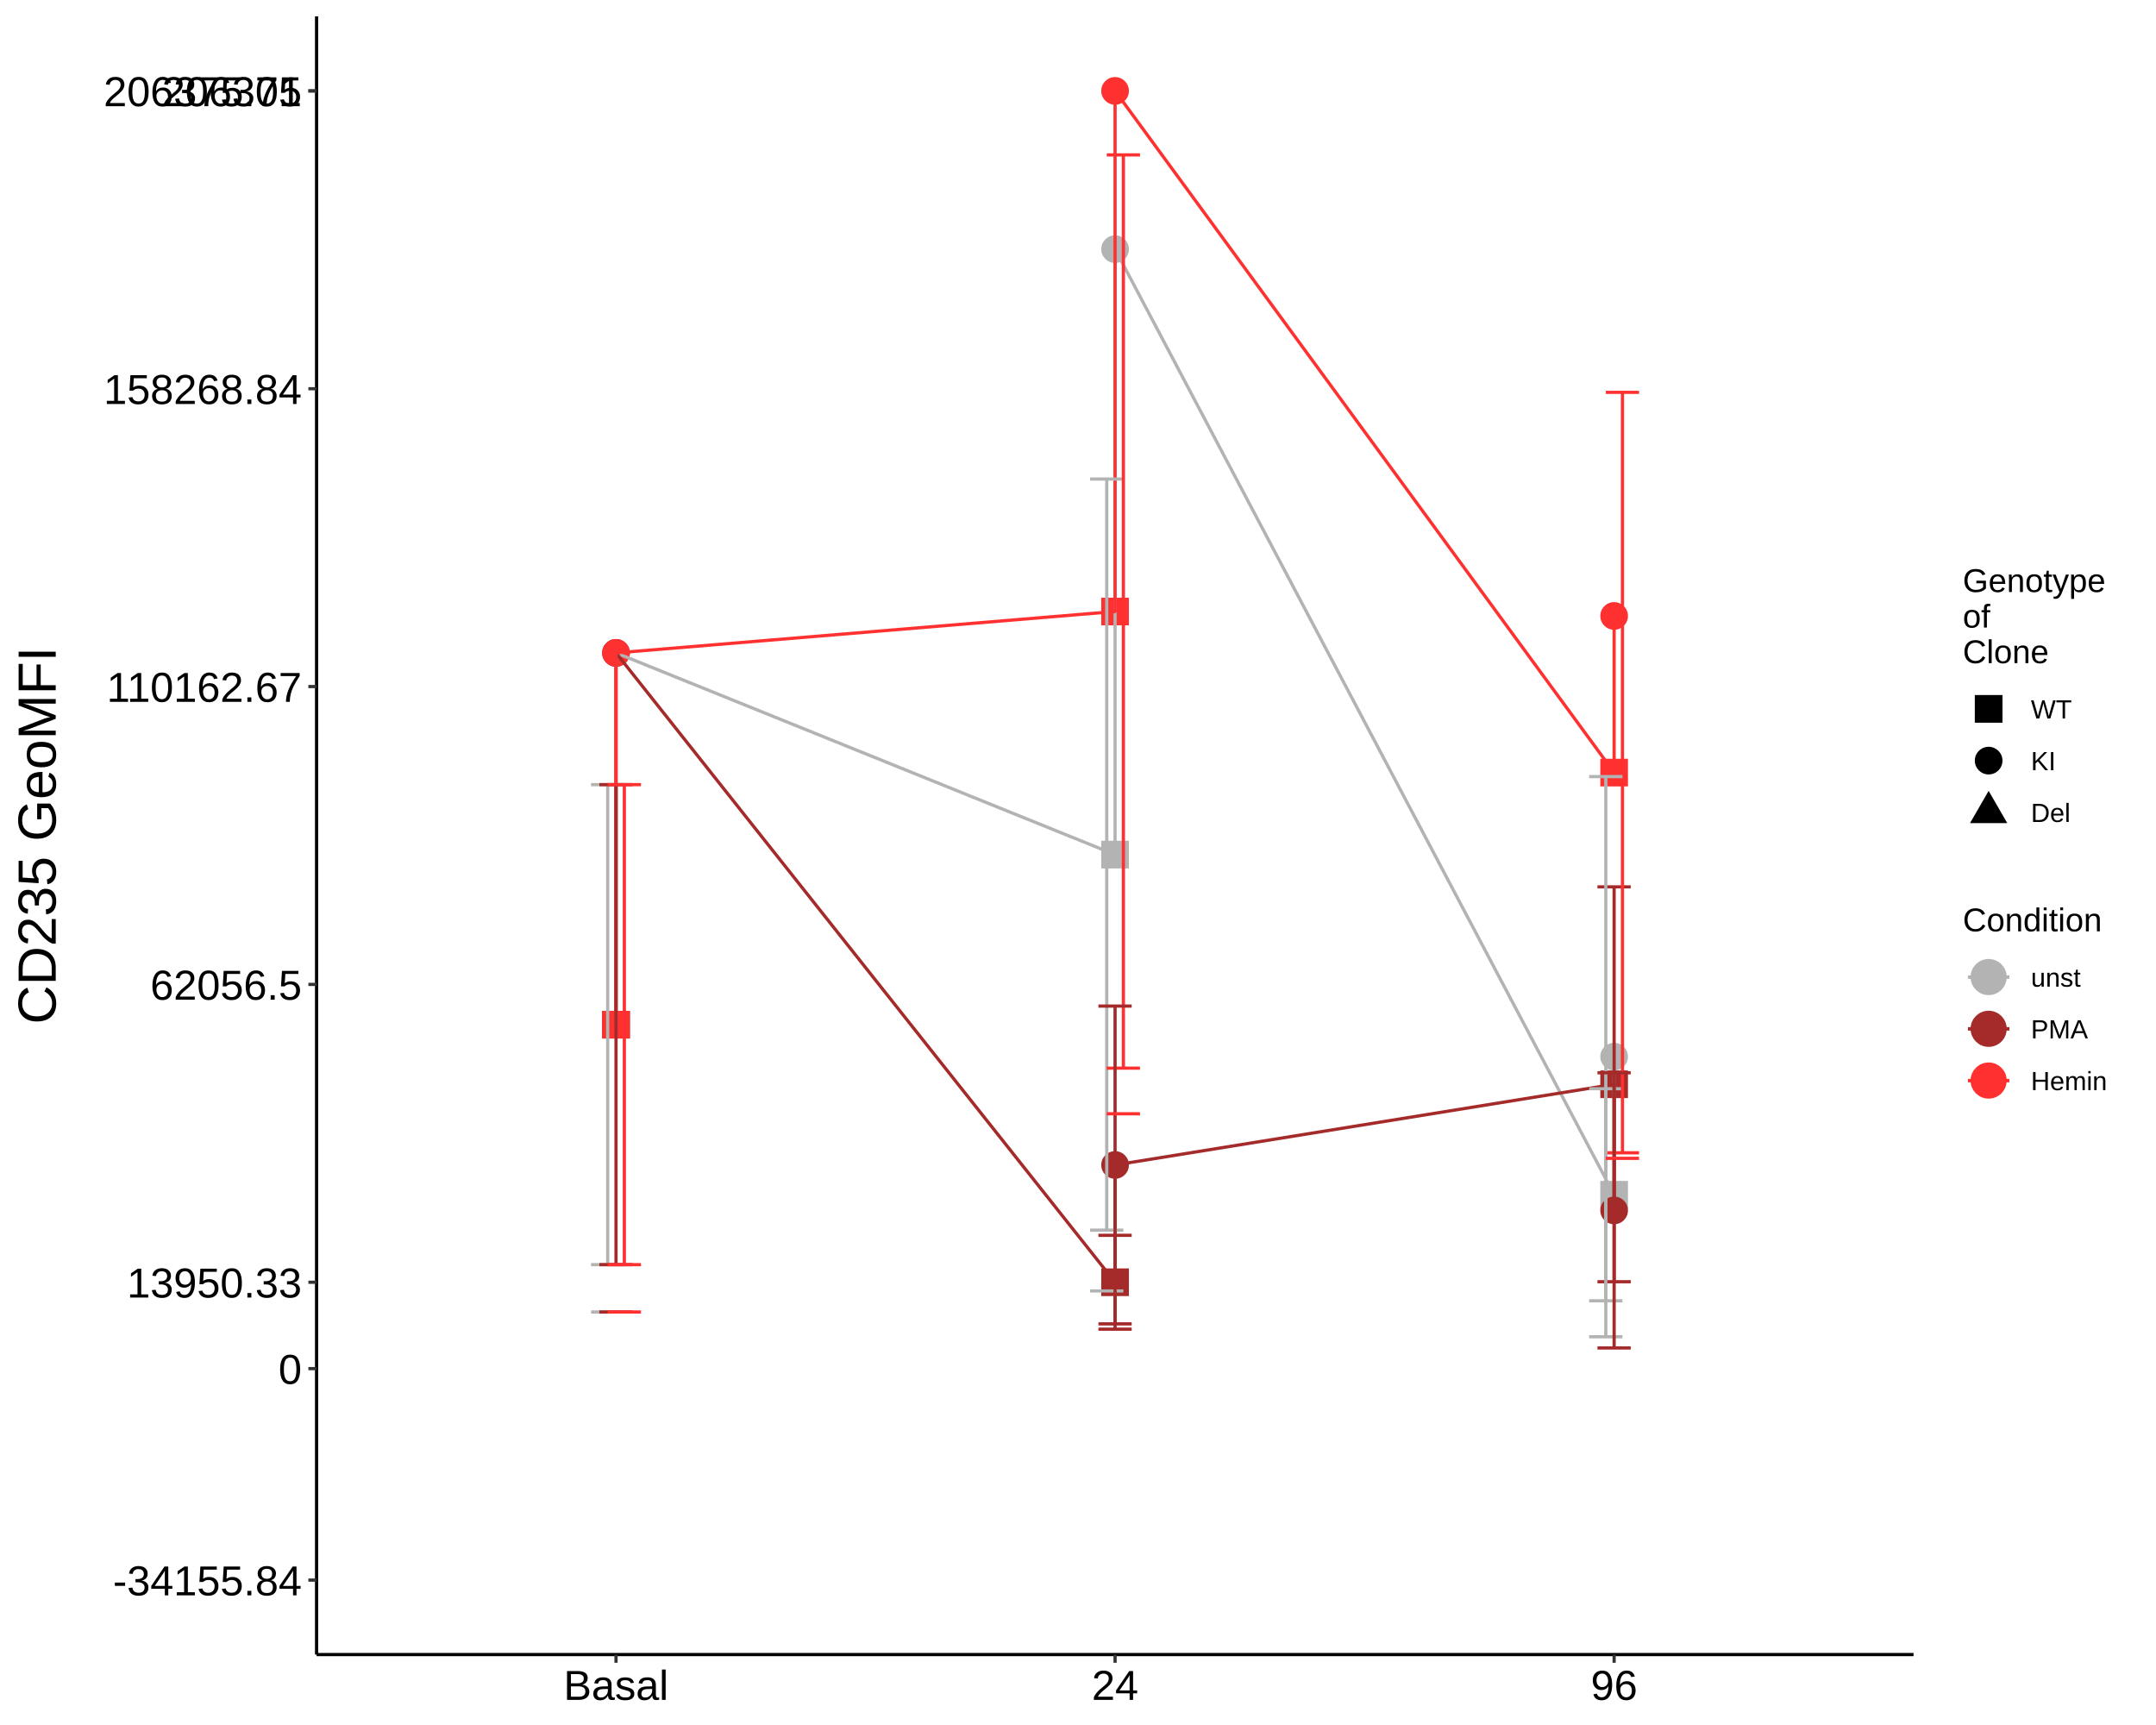
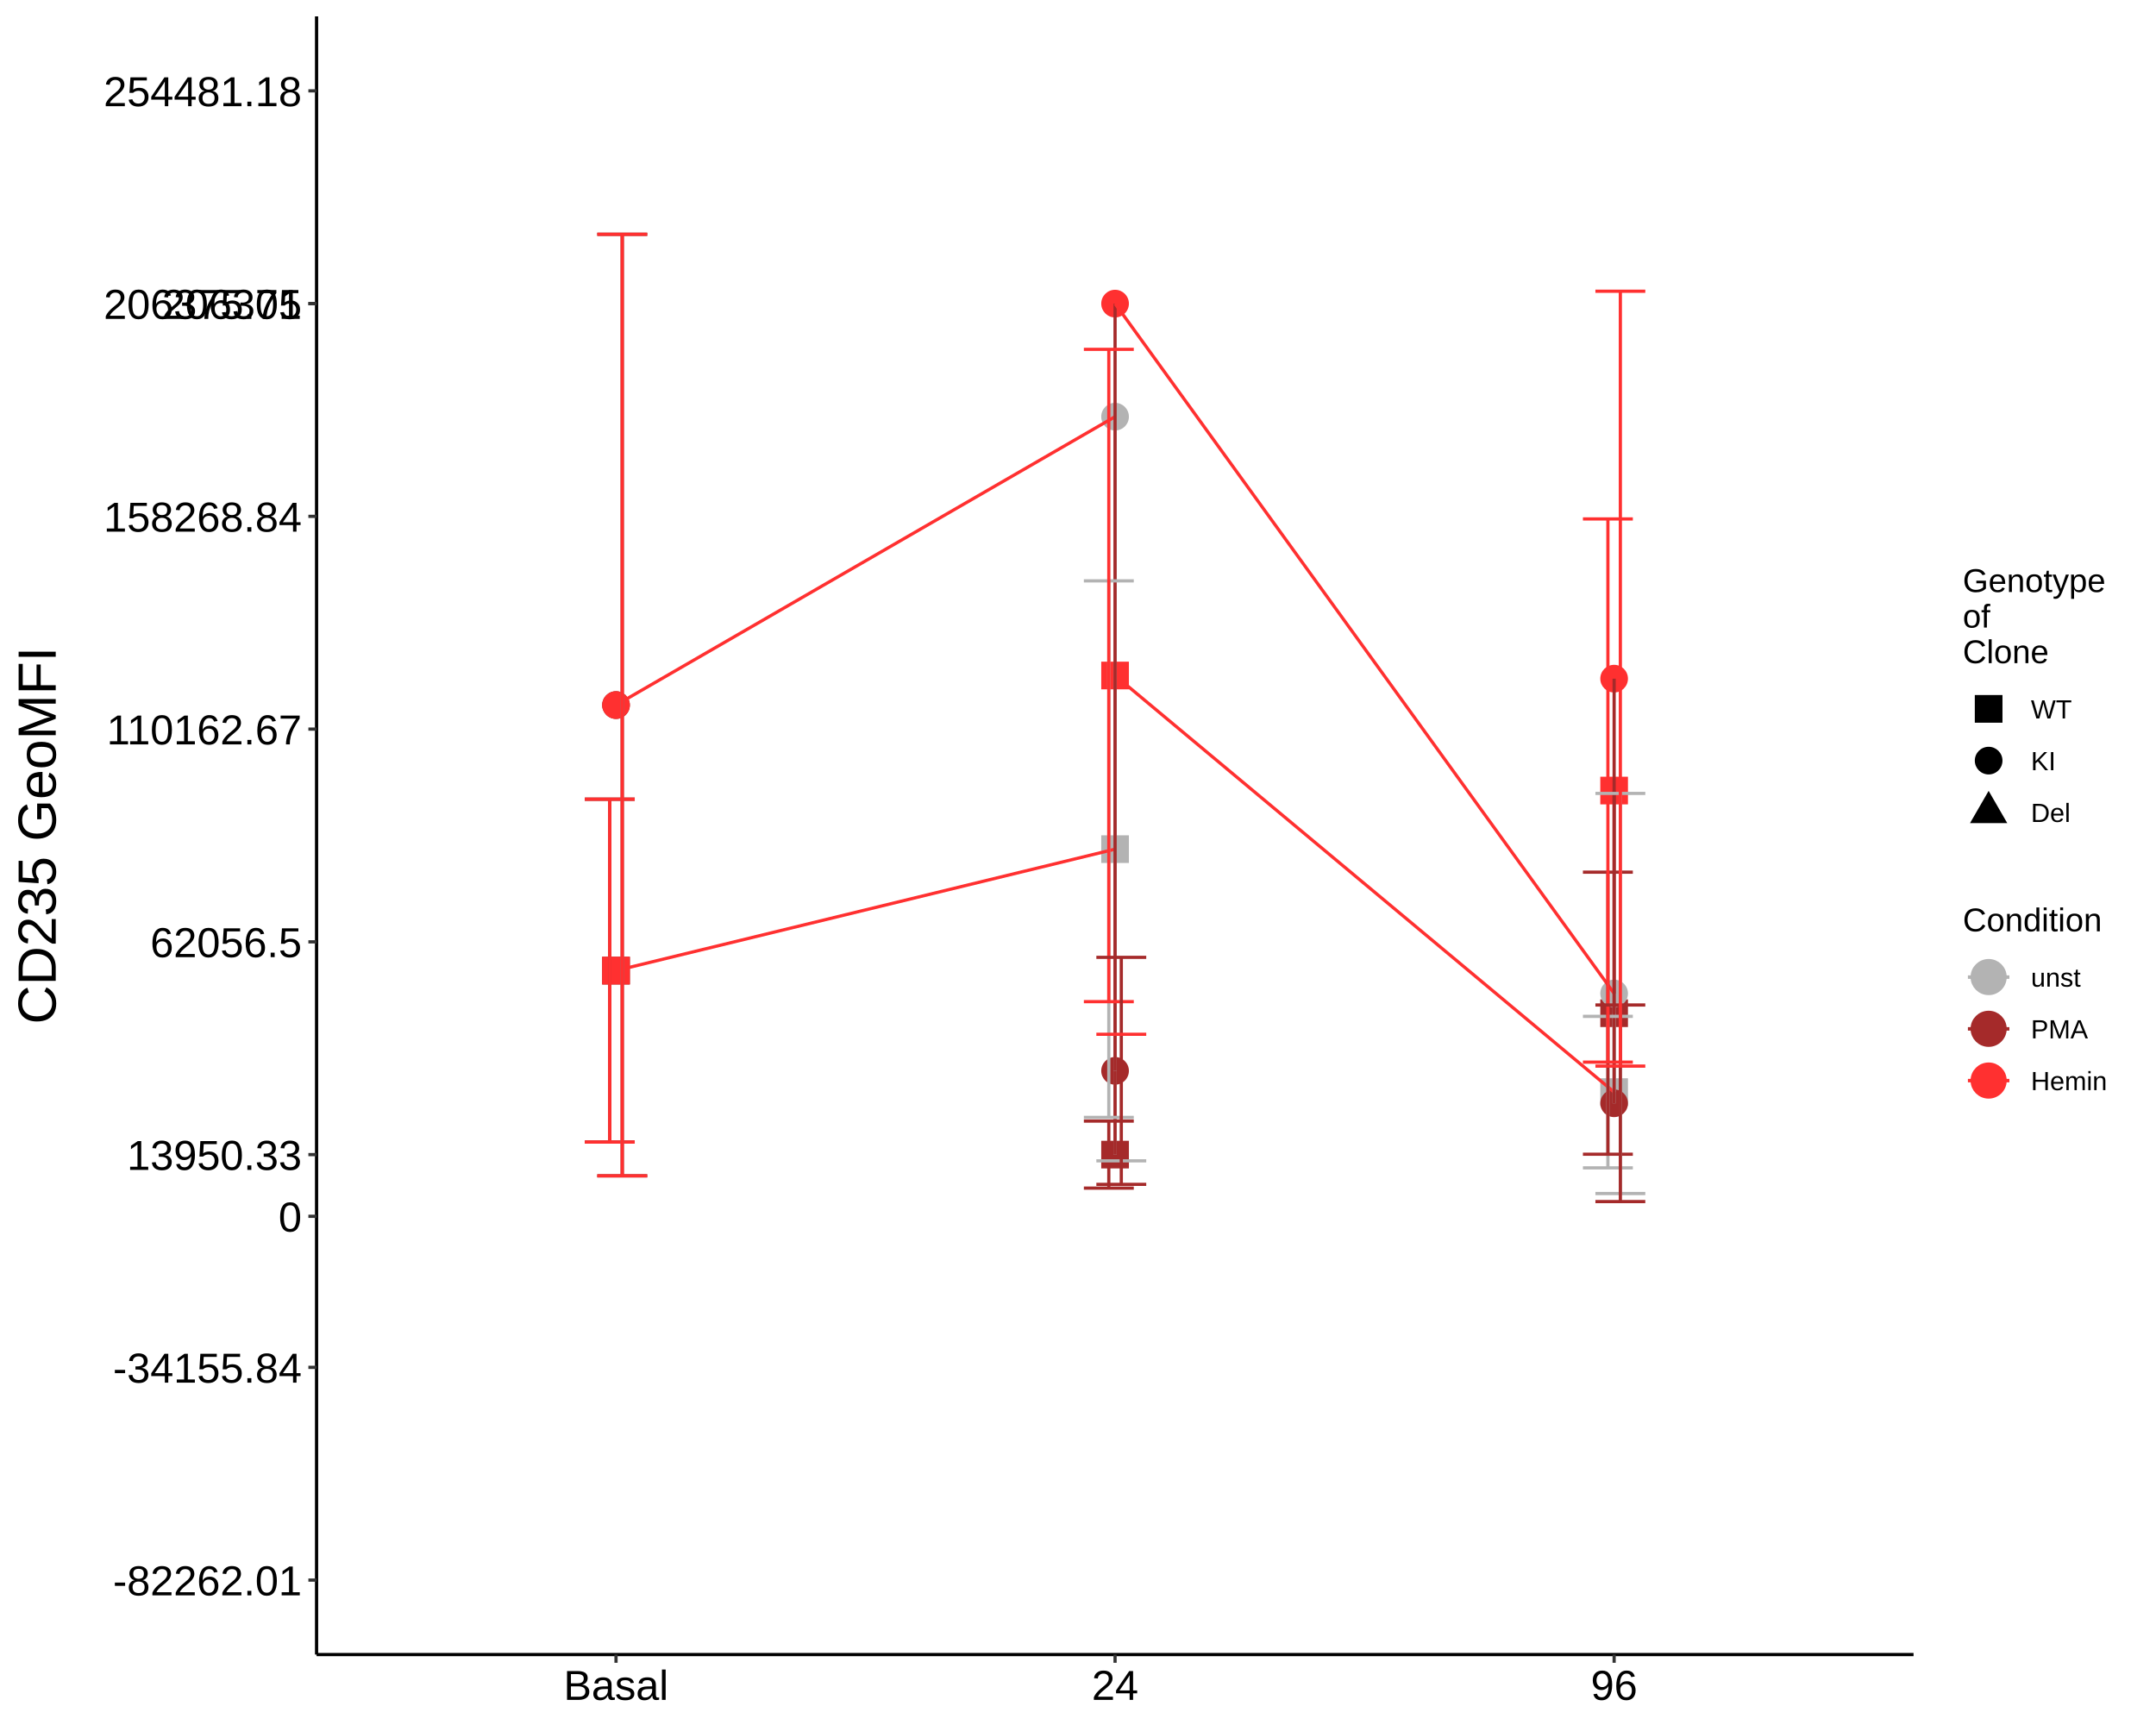
<svg xmlns="http://www.w3.org/2000/svg" class="svglite" width="720.00pt" height="576.00pt" viewBox="0 0 720.00 576.00">
  <defs>
    <style type="text/css">
    .svglite line, .svglite polyline, .svglite polygon, .svglite path, .svglite rect, .svglite circle {
      fill: none;
      stroke: #000000;
      stroke-linecap: round;
      stroke-linejoin: round;
      stroke-miterlimit: 10.00;
    }
  </style>
  </defs>
  <rect width="100%" height="100%" style="stroke: none; fill: #FFFFFF;" />
  <defs>
    <clipPath id="cpMC4wMHw3MjAuMDB8MC4wMHw1NzYuMDA=">
      <rect x="0.00" y="0.00" width="720.00" height="576.00" />
    </clipPath>
  </defs>
  <g clip-path="url(#cpMC4wMHw3MjAuMDB8MC4wMHw1NzYuMDA=)">
    <rect x="0.00" y="0.00" width="720.00" height="576.00" style="stroke-width: 1.07; stroke: #FFFFFF; fill: #FFFFFF;" />
  </g>
  <defs>
    <clipPath id="cpMTA1LjcyfDYzOS4wM3w1LjQ4fDU1Mi40OA==">
      <rect x="105.72" y="5.48" width="533.31" height="547.00" />
    </clipPath>
  </defs>
  <g clip-path="url(#cpMTA1LjcyfDYzOS4wM3w1LjQ4fDU1Mi40OA==)">
    <rect x="105.72" y="5.48" width="533.31" height="547.00" style="stroke-width: 1.07; stroke: none; fill: #FFFFFF;" />
-     <polygon points="201.10,346.77 210.34,346.77 210.34,337.53 201.10,337.53 " style="stroke-width: 2.83; stroke: none; fill: #B3B3B3;" />
-     <polygon points="367.76,289.98 377.00,289.98 377.00,280.74 367.76,280.74 " style="stroke-width: 2.83; stroke: none; fill: #B3B3B3;" />
-     <polygon points="534.42,403.56 543.66,403.56 543.66,394.33 534.42,394.33 " style="stroke-width: 2.83; stroke: none; fill: #B3B3B3;" />
-     <polygon points="201.10,346.77 210.34,346.77 210.34,337.53 201.10,337.53 " style="stroke-width: 2.83; stroke: none; fill: #A52A2A;" />
-     <polygon points="367.76,432.78 377.00,432.78 377.00,423.54 367.76,423.54 " style="stroke-width: 2.83; stroke: none; fill: #A52A2A;" />
-     <polygon points="534.42,366.67 543.66,366.67 543.66,357.44 534.42,357.44 " style="stroke-width: 2.83; stroke: none; fill: #A52A2A;" />
-     <polygon points="201.10,346.77 210.34,346.77 210.34,337.53 201.10,337.53 " style="stroke-width: 2.83; stroke: none; fill: #FF3030;" />
-     <polygon points="367.76,208.81 377.00,208.81 377.00,199.58 367.76,199.58 " style="stroke-width: 2.83; stroke: none; fill: #FF3030;" />
-     <polygon points="534.42,262.59 543.66,262.59 543.66,253.36 534.42,253.36 " style="stroke-width: 2.83; stroke: none; fill: #FF3030;" />
-     <circle cx="205.72" cy="218.01" r="4.62" style="stroke-width: 2.83; stroke: none; fill: #B3B3B3;" />
-     <circle cx="372.38" cy="83.20" r="4.62" style="stroke-width: 2.83; stroke: none; fill: #B3B3B3;" />
-     <circle cx="539.04" cy="352.83" r="4.62" style="stroke-width: 2.83; stroke: none; fill: #B3B3B3;" />
-     <circle cx="205.72" cy="218.01" r="4.62" style="stroke-width: 2.83; stroke: none; fill: #A52A2A;" />
-     <circle cx="372.38" cy="389.00" r="4.62" style="stroke-width: 2.83; stroke: none; fill: #A52A2A;" />
-     <circle cx="539.04" cy="404.17" r="4.62" style="stroke-width: 2.83; stroke: none; fill: #A52A2A;" />
-     <circle cx="205.72" cy="218.01" r="4.62" style="stroke-width: 2.83; stroke: none; fill: #FF3030;" />
-     <circle cx="372.38" cy="30.35" r="4.62" style="stroke-width: 2.83; stroke: none; fill: #FF3030;" />
-     <circle cx="539.04" cy="205.67" r="4.62" style="stroke-width: 2.83; stroke: none; fill: #FF3030;" />
-     <polyline points="205.72,342.15 205.72,218.01 372.38,285.36 372.38,83.20 539.04,398.94 539.04,352.83 " style="stroke-width: 1.07; stroke: #B3B3B3; stroke-linecap: butt;" />
-     <polyline points="205.72,342.15 205.72,218.01 372.38,428.16 372.38,389.00 539.04,362.06 539.04,404.17 " style="stroke-width: 1.07; stroke: #A52A2A; stroke-linecap: butt;" />
-     <polyline points="205.72,342.15 205.72,218.01 372.38,204.19 372.38,30.35 539.04,257.97 539.04,205.67 " style="stroke-width: 1.07; stroke: #FF3030; stroke-linecap: butt;" />
-     <polyline points="197.38,262.01 208.50,262.01 " style="stroke-width: 1.07; stroke: #B3B3B3; stroke-linecap: butt;" />
-     <polyline points="202.94,262.01 202.94,422.29 " style="stroke-width: 1.07; stroke: #B3B3B3; stroke-linecap: butt;" />
-     <polyline points="197.38,422.29 208.50,422.29 " style="stroke-width: 1.07; stroke: #B3B3B3; stroke-linecap: butt;" />
-     <polyline points="364.04,159.95 375.16,159.95 " style="stroke-width: 1.07; stroke: #B3B3B3; stroke-linecap: butt;" />
-     <polyline points="369.60,159.95 369.60,410.77 " style="stroke-width: 1.07; stroke: #B3B3B3; stroke-linecap: butt;" />
-     <polyline points="364.04,410.77 375.16,410.77 " style="stroke-width: 1.07; stroke: #B3B3B3; stroke-linecap: butt;" />
-     <polyline points="530.71,363.54 541.82,363.54 " style="stroke-width: 1.07; stroke: #B3B3B3; stroke-linecap: butt;" />
-     <polyline points="536.26,363.54 536.26,434.35 " style="stroke-width: 1.07; stroke: #B3B3B3; stroke-linecap: butt;" />
-     <polyline points="530.71,434.35 541.82,434.35 " style="stroke-width: 1.07; stroke: #B3B3B3; stroke-linecap: butt;" />
-     <polyline points="200.16,262.01 211.27,262.01 " style="stroke-width: 1.07; stroke: #A52A2A; stroke-linecap: butt;" />
-     <polyline points="205.72,262.01 205.72,422.29 " style="stroke-width: 1.07; stroke: #A52A2A; stroke-linecap: butt;" />
-     <polyline points="200.16,422.29 211.27,422.29 " style="stroke-width: 1.07; stroke: #A52A2A; stroke-linecap: butt;" />
-     <polyline points="366.82,412.49 377.93,412.49 " style="stroke-width: 1.07; stroke: #A52A2A; stroke-linecap: butt;" />
-     <polyline points="372.38,412.49 372.38,443.83 " style="stroke-width: 1.07; stroke: #A52A2A; stroke-linecap: butt;" />
-     <polyline points="366.82,443.83 377.93,443.83 " style="stroke-width: 1.07; stroke: #A52A2A; stroke-linecap: butt;" />
-     <polyline points="533.48,296.13 544.59,296.13 " style="stroke-width: 1.07; stroke: #A52A2A; stroke-linecap: butt;" />
-     <polyline points="539.04,296.13 539.04,427.98 " style="stroke-width: 1.07; stroke: #A52A2A; stroke-linecap: butt;" />
-     <polyline points="533.48,427.98 544.59,427.98 " style="stroke-width: 1.07; stroke: #A52A2A; stroke-linecap: butt;" />
-     <polyline points="202.94,262.01 214.05,262.01 " style="stroke-width: 1.07; stroke: #FF3030; stroke-linecap: butt;" />
-     <polyline points="208.50,262.01 208.50,422.29 " style="stroke-width: 1.07; stroke: #FF3030; stroke-linecap: butt;" />
-     <polyline points="202.94,422.29 214.05,422.29 " style="stroke-width: 1.07; stroke: #FF3030; stroke-linecap: butt;" />
-     <polyline points="369.60,51.72 380.71,51.72 " style="stroke-width: 1.07; stroke: #FF3030; stroke-linecap: butt;" />
-     <polyline points="375.16,51.72 375.16,356.67 " style="stroke-width: 1.07; stroke: #FF3030; stroke-linecap: butt;" />
-     <polyline points="369.60,356.67 380.71,356.67 " style="stroke-width: 1.07; stroke: #FF3030; stroke-linecap: butt;" />
-     <polyline points="536.26,131.01 547.37,131.01 " style="stroke-width: 1.07; stroke: #FF3030; stroke-linecap: butt;" />
-     <polyline points="541.82,131.01 541.82,384.94 " style="stroke-width: 1.07; stroke: #FF3030; stroke-linecap: butt;" />
-     <polyline points="536.26,384.94 547.37,384.94 " style="stroke-width: 1.07; stroke: #FF3030; stroke-linecap: butt;" />
-     <polyline points="197.38,438.09 208.50,438.09 " style="stroke-width: 1.07; stroke: #B3B3B3; stroke-linecap: butt;" />
-     <polyline points="364.04,431.07 375.16,431.07 " style="stroke-width: 1.07; stroke: #B3B3B3; stroke-linecap: butt;" />
-     <polyline points="530.71,259.31 541.82,259.31 " style="stroke-width: 1.07; stroke: #B3B3B3; stroke-linecap: butt;" />
-     <polyline points="536.26,259.31 536.26,446.36 " style="stroke-width: 1.07; stroke: #B3B3B3; stroke-linecap: butt;" />
-     <polyline points="530.71,446.36 541.82,446.36 " style="stroke-width: 1.07; stroke: #B3B3B3; stroke-linecap: butt;" />
-     <polyline points="200.16,438.09 211.27,438.09 " style="stroke-width: 1.07; stroke: #A52A2A; stroke-linecap: butt;" />
-     <polyline points="366.82,335.94 377.93,335.94 " style="stroke-width: 1.07; stroke: #A52A2A; stroke-linecap: butt;" />
-     <polyline points="372.38,335.94 372.38,442.06 " style="stroke-width: 1.07; stroke: #A52A2A; stroke-linecap: butt;" />
-     <polyline points="366.82,442.06 377.93,442.06 " style="stroke-width: 1.07; stroke: #A52A2A; stroke-linecap: butt;" />
-     <polyline points="533.48,358.22 544.59,358.22 " style="stroke-width: 1.07; stroke: #A52A2A; stroke-linecap: butt;" />
-     <polyline points="539.04,358.22 539.04,450.11 " style="stroke-width: 1.07; stroke: #A52A2A; stroke-linecap: butt;" />
-     <polyline points="533.48,450.11 544.59,450.11 " style="stroke-width: 1.07; stroke: #A52A2A; stroke-linecap: butt;" />
-     <polyline points="202.94,438.09 214.05,438.09 " style="stroke-width: 1.07; stroke: #FF3030; stroke-linecap: butt;" />
-     <polyline points="369.60,371.91 380.71,371.91 " style="stroke-width: 1.07; stroke: #FF3030; stroke-linecap: butt;" />
-     <polyline points="536.26,386.79 547.37,386.79 " style="stroke-width: 1.07; stroke: #FF3030; stroke-linecap: butt;" />
+     <polygon points="201.10,328.72 210.34,328.72 210.34,319.48 201.10,319.48 " style="stroke-width: 2.83; stroke: none; fill: #B3B3B3;" />
+     <polygon points="367.76,288.16 377.00,288.16 377.00,278.92 367.76,278.92 " style="stroke-width: 2.83; stroke: none; fill: #B3B3B3;" />
+     <polygon points="534.42,369.29 543.66,369.29 543.66,360.05 534.42,360.05 " style="stroke-width: 2.83; stroke: none; fill: #B3B3B3;" />
+     <polygon points="201.10,328.72 210.34,328.72 210.34,319.48 201.10,319.48 " style="stroke-width: 2.83; stroke: none; fill: #A52A2A;" />
+     <polygon points="367.76,390.15 377.00,390.15 377.00,380.92 367.76,380.92 " style="stroke-width: 2.83; stroke: none; fill: #A52A2A;" />
+     <polygon points="534.42,342.94 543.66,342.94 543.66,333.70 534.42,333.70 " style="stroke-width: 2.83; stroke: none; fill: #A52A2A;" />
+     <polygon points="201.10,328.72 210.34,328.72 210.34,319.48 201.10,319.48 " style="stroke-width: 2.83; stroke: none; fill: #FF3030;" />
+     <polygon points="367.76,230.18 377.00,230.18 377.00,220.94 367.76,220.94 " style="stroke-width: 2.83; stroke: none; fill: #FF3030;" />
+     <polygon points="534.42,268.59 543.66,268.59 543.66,259.36 534.42,259.36 " style="stroke-width: 2.83; stroke: none; fill: #FF3030;" />
+     <circle cx="205.72" cy="235.43" r="4.62" style="stroke-width: 2.83; stroke: none; fill: #B3B3B3;" />
+     <circle cx="372.38" cy="139.13" r="4.62" style="stroke-width: 2.83; stroke: none; fill: #B3B3B3;" />
+     <circle cx="539.04" cy="331.73" r="4.62" style="stroke-width: 2.83; stroke: none; fill: #B3B3B3;" />
+     <circle cx="205.72" cy="235.43" r="4.62" style="stroke-width: 2.83; stroke: none; fill: #A52A2A;" />
+     <circle cx="372.38" cy="357.57" r="4.62" style="stroke-width: 2.83; stroke: none; fill: #A52A2A;" />
+     <circle cx="539.04" cy="368.40" r="4.62" style="stroke-width: 2.83; stroke: none; fill: #A52A2A;" />
+     <circle cx="205.72" cy="235.43" r="4.62" style="stroke-width: 2.83; stroke: none; fill: #FF3030;" />
+     <circle cx="372.38" cy="101.38" r="4.62" style="stroke-width: 2.83; stroke: none; fill: #FF3030;" />
+     <circle cx="539.04" cy="226.61" r="4.62" style="stroke-width: 2.83; stroke: none; fill: #FF3030;" />
+     <line x1="205.72" y1="324.10" x2="205.72" y2="324.10" style="stroke-width: 1.07; stroke: #B3B3B3; stroke-linecap: butt;" />
+     <line x1="205.72" y1="324.10" x2="205.72" y2="324.10" style="stroke-width: 1.07; stroke: #A52A2A; stroke-linecap: butt;" />
+     <line x1="205.72" y1="324.10" x2="372.38" y2="283.54" style="stroke-width: 1.07; stroke: #FF3030; stroke-linecap: butt;" />
+     <line x1="372.38" y1="283.54" x2="372.38" y2="385.54" style="stroke-width: 1.07; stroke: #B3B3B3; stroke-linecap: butt;" />
+     <line x1="372.38" y1="385.54" x2="372.38" y2="225.56" style="stroke-width: 1.07; stroke: #A52A2A; stroke-linecap: butt;" />
+     <line x1="372.38" y1="225.56" x2="539.04" y2="364.67" style="stroke-width: 1.07; stroke: #FF3030; stroke-linecap: butt;" />
+     <line x1="539.04" y1="364.67" x2="539.04" y2="338.32" style="stroke-width: 1.07; stroke: #B3B3B3; stroke-linecap: butt;" />
+     <line x1="539.04" y1="338.32" x2="539.04" y2="263.98" style="stroke-width: 1.07; stroke: #A52A2A; stroke-linecap: butt;" />
+     <line x1="205.72" y1="235.43" x2="205.72" y2="235.43" style="stroke-width: 1.07; stroke: #B3B3B3; stroke-linecap: butt;" />
+     <line x1="205.72" y1="235.43" x2="205.72" y2="235.43" style="stroke-width: 1.07; stroke: #A52A2A; stroke-linecap: butt;" />
+     <line x1="205.72" y1="235.43" x2="372.38" y2="139.13" style="stroke-width: 1.07; stroke: #FF3030; stroke-linecap: butt;" />
+     <line x1="372.38" y1="139.13" x2="372.38" y2="357.57" style="stroke-width: 1.07; stroke: #B3B3B3; stroke-linecap: butt;" />
+     <line x1="372.38" y1="357.57" x2="372.38" y2="101.38" style="stroke-width: 1.07; stroke: #A52A2A; stroke-linecap: butt;" />
+     <line x1="372.38" y1="101.38" x2="539.04" y2="331.73" style="stroke-width: 1.07; stroke: #FF3030; stroke-linecap: butt;" />
+     <line x1="539.04" y1="331.73" x2="539.04" y2="368.40" style="stroke-width: 1.07; stroke: #B3B3B3; stroke-linecap: butt;" />
+     <line x1="539.04" y1="368.40" x2="539.04" y2="226.61" style="stroke-width: 1.07; stroke: #A52A2A; stroke-linecap: butt;" />
+     <polyline points="195.30,266.86 211.97,266.86 " style="stroke-width: 1.07; stroke: #B3B3B3; stroke-linecap: butt;" />
+     <polyline points="203.63,266.86 203.63,381.35 " style="stroke-width: 1.07; stroke: #B3B3B3; stroke-linecap: butt;" />
+     <polyline points="195.30,381.35 211.97,381.35 " style="stroke-width: 1.07; stroke: #B3B3B3; stroke-linecap: butt;" />
+     <polyline points="361.96,193.96 378.63,193.96 " style="stroke-width: 1.07; stroke: #B3B3B3; stroke-linecap: butt;" />
+     <polyline points="370.29,193.96 370.29,373.11 " style="stroke-width: 1.07; stroke: #B3B3B3; stroke-linecap: butt;" />
+     <polyline points="361.96,373.11 378.63,373.11 " style="stroke-width: 1.07; stroke: #B3B3B3; stroke-linecap: butt;" />
+     <polyline points="528.62,339.38 545.29,339.38 " style="stroke-width: 1.07; stroke: #B3B3B3; stroke-linecap: butt;" />
+     <polyline points="536.96,339.38 536.96,389.96 " style="stroke-width: 1.07; stroke: #B3B3B3; stroke-linecap: butt;" />
+     <polyline points="528.62,389.96 545.29,389.96 " style="stroke-width: 1.07; stroke: #B3B3B3; stroke-linecap: butt;" />
+     <polyline points="195.30,266.86 211.97,266.86 " style="stroke-width: 1.07; stroke: #A52A2A; stroke-linecap: butt;" />
+     <polyline points="203.63,266.86 203.63,381.35 " style="stroke-width: 1.07; stroke: #A52A2A; stroke-linecap: butt;" />
+     <polyline points="195.30,381.35 211.97,381.35 " style="stroke-width: 1.07; stroke: #A52A2A; stroke-linecap: butt;" />
+     <polyline points="361.96,374.34 378.63,374.34 " style="stroke-width: 1.07; stroke: #A52A2A; stroke-linecap: butt;" />
+     <polyline points="370.29,374.34 370.29,396.73 " style="stroke-width: 1.07; stroke: #A52A2A; stroke-linecap: butt;" />
+     <polyline points="361.96,396.73 378.63,396.73 " style="stroke-width: 1.07; stroke: #A52A2A; stroke-linecap: butt;" />
+     <polyline points="528.62,291.23 545.29,291.23 " style="stroke-width: 1.07; stroke: #A52A2A; stroke-linecap: butt;" />
+     <polyline points="536.96,291.23 536.96,385.41 " style="stroke-width: 1.07; stroke: #A52A2A; stroke-linecap: butt;" />
+     <polyline points="528.62,385.41 545.29,385.41 " style="stroke-width: 1.07; stroke: #A52A2A; stroke-linecap: butt;" />
+     <polyline points="195.30,266.86 211.97,266.86 " style="stroke-width: 1.07; stroke: #FF3030; stroke-linecap: butt;" />
+     <polyline points="203.63,266.86 203.63,381.35 " style="stroke-width: 1.07; stroke: #FF3030; stroke-linecap: butt;" />
+     <polyline points="195.30,381.35 211.97,381.35 " style="stroke-width: 1.07; stroke: #FF3030; stroke-linecap: butt;" />
+     <polyline points="361.96,116.65 378.63,116.65 " style="stroke-width: 1.07; stroke: #FF3030; stroke-linecap: butt;" />
+     <polyline points="370.29,116.65 370.29,334.47 " style="stroke-width: 1.07; stroke: #FF3030; stroke-linecap: butt;" />
+     <polyline points="361.96,334.47 378.63,334.47 " style="stroke-width: 1.07; stroke: #FF3030; stroke-linecap: butt;" />
+     <polyline points="528.62,173.28 545.29,173.28 " style="stroke-width: 1.07; stroke: #FF3030; stroke-linecap: butt;" />
+     <polyline points="536.96,173.28 536.96,354.67 " style="stroke-width: 1.07; stroke: #FF3030; stroke-linecap: butt;" />
+     <polyline points="528.62,354.67 545.29,354.67 " style="stroke-width: 1.07; stroke: #FF3030; stroke-linecap: butt;" />
+     <polyline points="199.47,78.23 216.13,78.23 " style="stroke-width: 1.07; stroke: #B3B3B3; stroke-linecap: butt;" />
+     <polyline points="207.80,78.23 207.80,392.63 " style="stroke-width: 1.07; stroke: #B3B3B3; stroke-linecap: butt;" />
+     <polyline points="199.47,392.63 216.13,392.63 " style="stroke-width: 1.07; stroke: #B3B3B3; stroke-linecap: butt;" />
+     <polyline points="366.13,387.62 382.79,387.62 " style="stroke-width: 1.07; stroke: #B3B3B3; stroke-linecap: butt;" />
+     <polyline points="532.79,264.93 549.45,264.93 " style="stroke-width: 1.07; stroke: #B3B3B3; stroke-linecap: butt;" />
+     <polyline points="541.12,264.93 541.12,398.53 " style="stroke-width: 1.07; stroke: #B3B3B3; stroke-linecap: butt;" />
+     <polyline points="532.79,398.53 549.45,398.53 " style="stroke-width: 1.07; stroke: #B3B3B3; stroke-linecap: butt;" />
+     <polyline points="199.47,78.23 216.13,78.23 " style="stroke-width: 1.07; stroke: #A52A2A; stroke-linecap: butt;" />
+     <polyline points="207.80,78.23 207.80,392.63 " style="stroke-width: 1.07; stroke: #A52A2A; stroke-linecap: butt;" />
+     <polyline points="199.47,392.63 216.13,392.63 " style="stroke-width: 1.07; stroke: #A52A2A; stroke-linecap: butt;" />
+     <polyline points="366.13,319.67 382.79,319.67 " style="stroke-width: 1.07; stroke: #A52A2A; stroke-linecap: butt;" />
+     <polyline points="374.46,319.67 374.46,395.47 " style="stroke-width: 1.07; stroke: #A52A2A; stroke-linecap: butt;" />
+     <polyline points="366.13,395.47 382.79,395.47 " style="stroke-width: 1.07; stroke: #A52A2A; stroke-linecap: butt;" />
+     <polyline points="532.79,335.58 549.45,335.58 " style="stroke-width: 1.07; stroke: #A52A2A; stroke-linecap: butt;" />
+     <polyline points="541.12,335.58 541.12,401.22 " style="stroke-width: 1.07; stroke: #A52A2A; stroke-linecap: butt;" />
+     <polyline points="532.79,401.22 549.45,401.22 " style="stroke-width: 1.07; stroke: #A52A2A; stroke-linecap: butt;" />
+     <polyline points="199.47,78.23 216.13,78.23 " style="stroke-width: 1.07; stroke: #FF3030; stroke-linecap: butt;" />
+     <polyline points="207.80,78.23 207.80,392.63 " style="stroke-width: 1.07; stroke: #FF3030; stroke-linecap: butt;" />
+     <polyline points="199.47,392.63 216.13,392.63 " style="stroke-width: 1.07; stroke: #FF3030; stroke-linecap: butt;" />
+     <polyline points="366.13,345.36 382.79,345.36 " style="stroke-width: 1.07; stroke: #FF3030; stroke-linecap: butt;" />
+     <polyline points="532.79,97.24 549.45,97.24 " style="stroke-width: 1.07; stroke: #FF3030; stroke-linecap: butt;" />
+     <polyline points="541.12,97.24 541.12,355.99 " style="stroke-width: 1.07; stroke: #FF3030; stroke-linecap: butt;" />
+     <polyline points="532.79,355.99 549.45,355.99 " style="stroke-width: 1.07; stroke: #FF3030; stroke-linecap: butt;" />
  </g>
  <g clip-path="url(#cpMC4wMHw3MjAuMDB8MC4wMHw1NzYuMDA=)">
    <polyline points="105.72,552.48 105.72,5.48 " style="stroke-width: 1.07; stroke-linecap: butt;" />
-     <text x="100.79" y="532.71" text-anchor="end" style="font-size: 14.00px; font-family: Arimo;" textLength="71.84px" lengthAdjust="spacingAndGlyphs">-34155.84</text>
-     <text x="100.79" y="462.10" text-anchor="end" style="font-size: 14.00px; font-family: Arimo;" textLength="8.91px" lengthAdjust="spacingAndGlyphs">0</text>
-     <text x="100.79" y="433.26" text-anchor="end" style="font-size: 14.00px; font-family: Arimo;" textLength="66.79px" lengthAdjust="spacingAndGlyphs">13950.33</text>
-     <text x="100.79" y="333.81" text-anchor="end" style="font-size: 14.00px; font-family: Arimo;" textLength="57.89px" lengthAdjust="spacingAndGlyphs">62056.5</text>
-     <text x="100.79" y="234.35" text-anchor="end" style="font-size: 14.00px; font-family: Arimo;" textLength="75.70px" lengthAdjust="spacingAndGlyphs">110162.67</text>
-     <text x="100.79" y="134.90" text-anchor="end" style="font-size: 14.00px; font-family: Arimo;" textLength="75.70px" lengthAdjust="spacingAndGlyphs">158268.84</text>
-     <text x="100.79" y="35.45" text-anchor="end" style="font-size: 14.00px; font-family: Arimo;" textLength="53.44px" lengthAdjust="spacingAndGlyphs">206375</text>
-     <text x="100.79" y="35.45" text-anchor="end" style="font-size: 14.00px; font-family: Arimo;" textLength="75.70px" lengthAdjust="spacingAndGlyphs">206375.01</text>
+     <text x="100.79" y="532.71" text-anchor="end" style="font-size: 14.00px; font-family: Arimo;" textLength="71.84px" lengthAdjust="spacingAndGlyphs">-82262.01</text>
+     <text x="100.79" y="461.68" text-anchor="end" style="font-size: 14.00px; font-family: Arimo;" textLength="71.84px" lengthAdjust="spacingAndGlyphs">-34155.84</text>
+     <text x="100.79" y="411.24" text-anchor="end" style="font-size: 14.00px; font-family: Arimo;" textLength="8.91px" lengthAdjust="spacingAndGlyphs">0</text>
+     <text x="100.79" y="390.64" text-anchor="end" style="font-size: 14.00px; font-family: Arimo;" textLength="66.79px" lengthAdjust="spacingAndGlyphs">13950.33</text>
+     <text x="100.79" y="319.60" text-anchor="end" style="font-size: 14.00px; font-family: Arimo;" textLength="57.89px" lengthAdjust="spacingAndGlyphs">62056.5</text>
+     <text x="100.79" y="248.56" text-anchor="end" style="font-size: 14.00px; font-family: Arimo;" textLength="75.70px" lengthAdjust="spacingAndGlyphs">110162.67</text>
+     <text x="100.79" y="177.52" text-anchor="end" style="font-size: 14.00px; font-family: Arimo;" textLength="75.70px" lengthAdjust="spacingAndGlyphs">158268.84</text>
+     <text x="100.79" y="106.48" text-anchor="end" style="font-size: 14.00px; font-family: Arimo;" textLength="53.44px" lengthAdjust="spacingAndGlyphs">206375</text>
+     <text x="100.79" y="106.48" text-anchor="end" style="font-size: 14.00px; font-family: Arimo;" textLength="75.70px" lengthAdjust="spacingAndGlyphs">206375.01</text>
+     <text x="100.79" y="35.45" text-anchor="end" style="font-size: 14.00px; font-family: Arimo;" textLength="75.70px" lengthAdjust="spacingAndGlyphs">254481.18</text>
    <polyline points="102.98,527.61 105.72,527.61 " style="stroke-width: 1.07; stroke: #333333; stroke-linecap: butt;" />
-     <polyline points="102.98,457.00 105.72,457.00 " style="stroke-width: 1.07; stroke: #333333; stroke-linecap: butt;" />
-     <polyline points="102.98,428.16 105.72,428.16 " style="stroke-width: 1.07; stroke: #333333; stroke-linecap: butt;" />
-     <polyline points="102.98,328.71 105.72,328.71 " style="stroke-width: 1.07; stroke: #333333; stroke-linecap: butt;" />
-     <polyline points="102.98,229.25 105.72,229.25 " style="stroke-width: 1.07; stroke: #333333; stroke-linecap: butt;" />
-     <polyline points="102.98,129.80 105.72,129.80 " style="stroke-width: 1.07; stroke: #333333; stroke-linecap: butt;" />
-     <polyline points="102.98,30.35 105.72,30.35 " style="stroke-width: 1.07; stroke: #333333; stroke-linecap: butt;" />
-     <polyline points="102.98,30.35 105.72,30.35 " style="stroke-width: 1.07; stroke: #333333; stroke-linecap: butt;" />
+     <polyline points="102.98,456.57 105.72,456.57 " style="stroke-width: 1.07; stroke: #333333; stroke-linecap: butt;" />
+     <polyline points="102.98,406.14 105.72,406.14 " style="stroke-width: 1.07; stroke: #333333; stroke-linecap: butt;" />
+     <polyline points="102.98,385.54 105.72,385.54 " style="stroke-width: 1.07; stroke: #333333; stroke-linecap: butt;" />
+     <polyline points="102.98,314.50 105.72,314.50 " style="stroke-width: 1.07; stroke: #333333; stroke-linecap: butt;" />
+     <polyline points="102.98,243.46 105.72,243.46 " style="stroke-width: 1.07; stroke: #333333; stroke-linecap: butt;" />
+     <polyline points="102.98,172.42 105.72,172.42 " style="stroke-width: 1.07; stroke: #333333; stroke-linecap: butt;" />
+     <polyline points="102.98,101.38 105.72,101.38 " style="stroke-width: 1.07; stroke: #333333; stroke-linecap: butt;" />
+     <polyline points="102.98,101.38 105.72,101.38 " style="stroke-width: 1.07; stroke: #333333; stroke-linecap: butt;" />
+     <polyline points="102.98,30.34 105.72,30.34 " style="stroke-width: 1.07; stroke: #333333; stroke-linecap: butt;" />
    <polyline points="105.72,552.48 639.03,552.48 " style="stroke-width: 1.07; stroke-linecap: butt;" />
    <polyline points="205.72,555.22 205.72,552.48 " style="stroke-width: 1.07; stroke: #333333; stroke-linecap: butt;" />
    <polyline points="372.38,555.22 372.38,552.48 " style="stroke-width: 1.07; stroke: #333333; stroke-linecap: butt;" />
    <polyline points="539.04,555.22 539.04,552.48 " style="stroke-width: 1.07; stroke: #333333; stroke-linecap: butt;" />
    <text x="205.72" y="567.61" text-anchor="middle" style="font-size: 14.00px; font-family: Arimo;" textLength="37.94px" lengthAdjust="spacingAndGlyphs">Basal</text>
    <text x="372.38" y="567.61" text-anchor="middle" style="font-size: 14.00px; font-family: Arimo;" textLength="17.81px" lengthAdjust="spacingAndGlyphs">24</text>
    <text x="539.04" y="567.61" text-anchor="middle" style="font-size: 14.00px; font-family: Arimo;" textLength="17.81px" lengthAdjust="spacingAndGlyphs">96</text>
    <text transform="translate(18.61,278.98) rotate(-90)" text-anchor="middle" style="font-size: 18.00px; font-family: Arimo;" textLength="133.75px" lengthAdjust="spacingAndGlyphs">CD235 GeoMFI</text>
    <rect x="649.99" y="183.03" width="64.53" height="102.35" style="stroke-width: 1.07; stroke: none; fill: #FFFFFF;" />
    <text x="655.47" y="197.68" style="font-size: 11.00px; font-family: Arimo;" textLength="53.57px" lengthAdjust="spacingAndGlyphs">Genotype</text>
    <text x="655.47" y="209.56" style="font-size: 11.00px; font-family: Arimo;" textLength="10.61px" lengthAdjust="spacingAndGlyphs">of</text>
    <text x="655.47" y="221.44" style="font-size: 11.00px; font-family: Arimo;" textLength="31.21px" lengthAdjust="spacingAndGlyphs">Clone</text>
    <polygon points="659.49,241.32 668.73,241.32 668.73,232.08 659.49,232.08 " style="stroke-width: 2.83; stroke: none; fill: #000000;" />
    <circle cx="664.11" cy="253.98" r="4.62" style="stroke-width: 2.83; stroke: none; fill: #000000;" />
    <polygon points="664.11,264.08 670.33,274.85 657.89,274.85 " style="stroke-width: 2.83; stroke: none; fill: #000000;" />
    <text x="678.23" y="239.91" style="font-size: 8.80px; font-family: Arimo;" textLength="14.07px" lengthAdjust="spacingAndGlyphs">WT</text>
    <text x="678.23" y="257.19" style="font-size: 8.80px; font-family: Arimo;" textLength="8.36px" lengthAdjust="spacingAndGlyphs">KI</text>
    <text x="678.23" y="274.47" style="font-size: 8.80px; font-family: Arimo;" textLength="14.64px" lengthAdjust="spacingAndGlyphs">Del</text>
    <rect x="649.99" y="296.34" width="63.46" height="78.59" style="stroke-width: 1.07; stroke: none; fill: #FFFFFF;" />
    <text x="655.47" y="310.98" style="font-size: 11.00px; font-family: Arimo;" textLength="52.50px" lengthAdjust="spacingAndGlyphs">Condition</text>
    <circle cx="664.11" cy="326.25" r="4.62" style="stroke-width: 2.83; stroke: #B3B3B3; fill: #B3B3B3;" />
    <line x1="657.20" y1="326.25" x2="671.03" y2="326.25" style="stroke-width: 1.07; stroke: #B3B3B3; stroke-linecap: butt;" />
    <line x1="657.20" y1="326.25" x2="671.03" y2="326.25" style="stroke-width: 1.07; stroke: #B3B3B3; stroke-linecap: butt;" />
    <circle cx="664.11" cy="343.53" r="4.62" style="stroke-width: 2.83; stroke: #A52A2A; fill: #A52A2A;" />
    <line x1="657.20" y1="343.53" x2="671.03" y2="343.53" style="stroke-width: 1.07; stroke: #A52A2A; stroke-linecap: butt;" />
    <line x1="657.20" y1="343.53" x2="671.03" y2="343.53" style="stroke-width: 1.07; stroke: #A52A2A; stroke-linecap: butt;" />
    <circle cx="664.11" cy="360.81" r="4.62" style="stroke-width: 2.83; stroke: #FF3030; fill: #FF3030;" />
    <line x1="657.20" y1="360.81" x2="671.03" y2="360.81" style="stroke-width: 1.07; stroke: #FF3030; stroke-linecap: butt;" />
    <line x1="657.20" y1="360.81" x2="671.03" y2="360.81" style="stroke-width: 1.07; stroke: #FF3030; stroke-linecap: butt;" />
    <text x="678.23" y="329.46" style="font-size: 8.80px; font-family: Arimo;" textLength="19.18px" lengthAdjust="spacingAndGlyphs">unst</text>
    <text x="678.23" y="346.74" style="font-size: 8.80px; font-family: Arimo;" textLength="18.91px" lengthAdjust="spacingAndGlyphs">PMA</text>
    <text x="678.23" y="364.02" style="font-size: 8.80px; font-family: Arimo;" textLength="28.62px" lengthAdjust="spacingAndGlyphs">Hemin</text>
  </g>
</svg>
